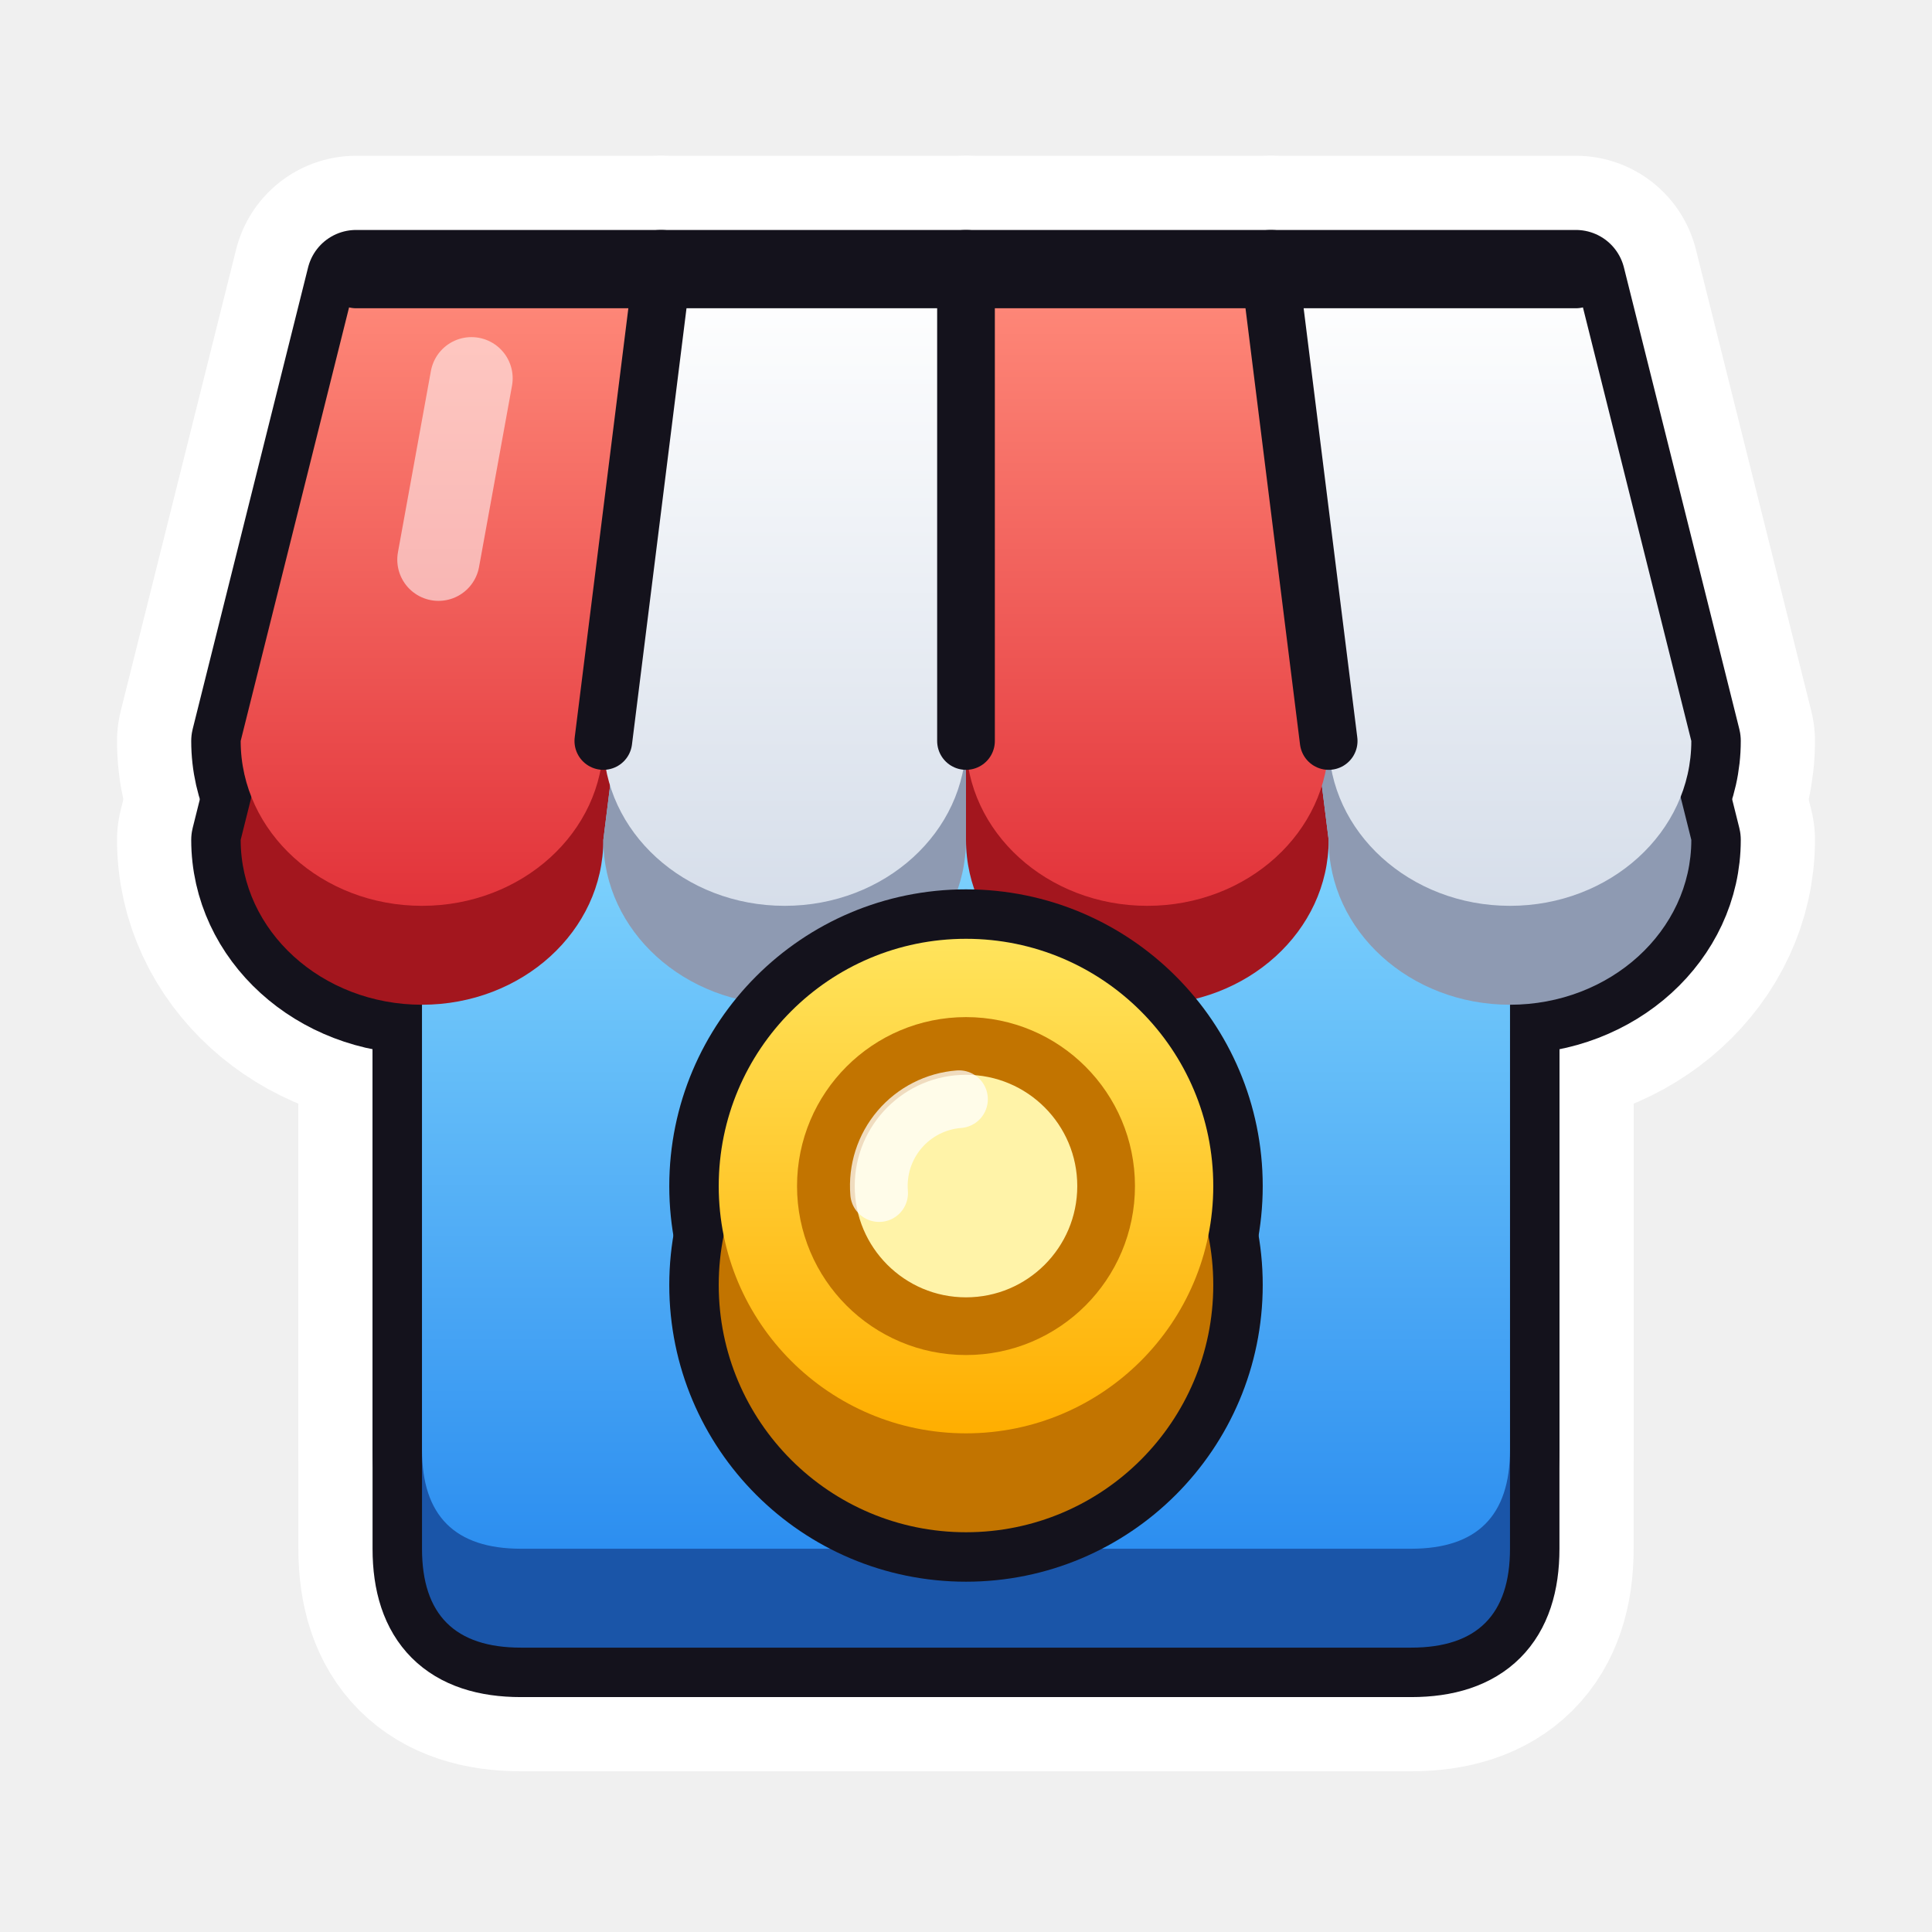
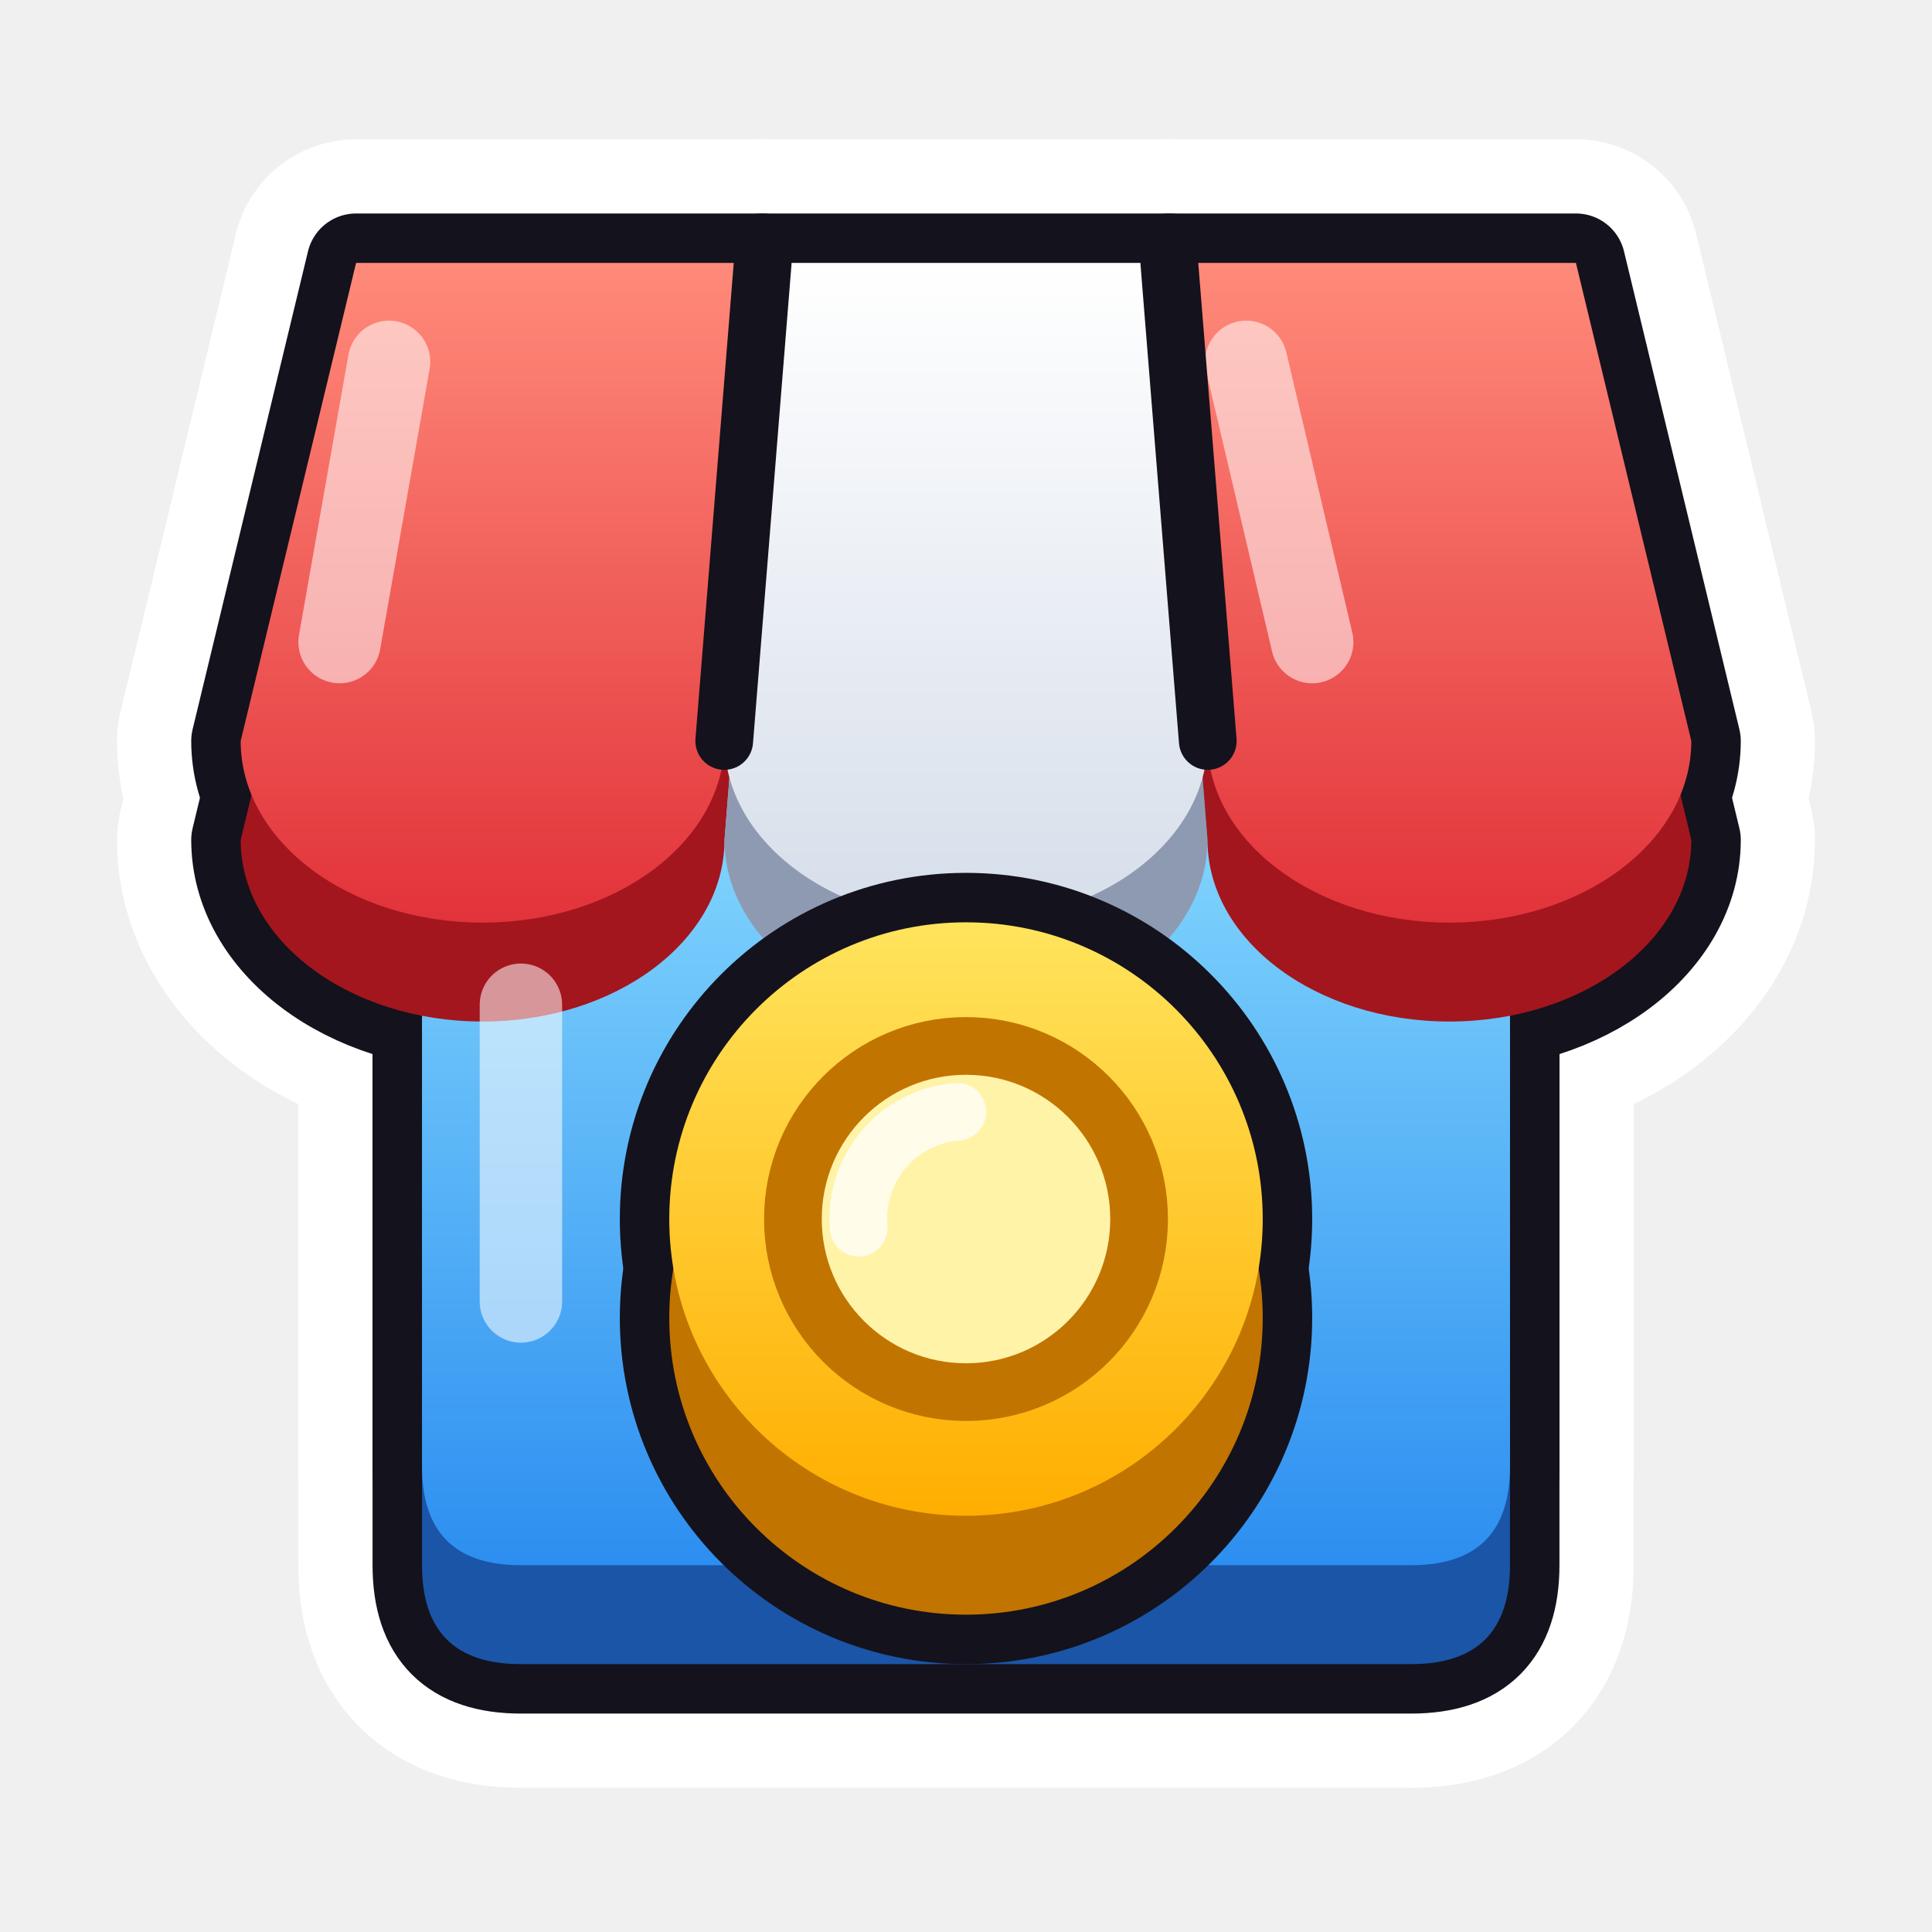
<svg xmlns="http://www.w3.org/2000/svg" viewBox="-17.2 -5.9 234.4 234.4" width="128" height="128">
  <defs>
    <linearGradient id="g0" x1="0" y1="0" x2="0" y2="1">
      <stop offset="0" stop-color="#8EE0FF" />
      <stop offset="1" stop-color="#2C8EF0" />
    </linearGradient>
    <linearGradient id="g1" x1="0" y1="0" x2="0" y2="1">
      <stop offset="0" stop-color="#FF8A7A" />
      <stop offset="1" stop-color="#E2333A" />
    </linearGradient>
    <linearGradient id="g2" x1="0" y1="0" x2="0" y2="1">
      <stop offset="0" stop-color="#FFFFFF" />
      <stop offset="1" stop-color="#D6DEEA" />
    </linearGradient>
    <linearGradient id="g3" x1="0" y1="0" x2="0" y2="1">
      <stop offset="0" stop-color="#FF8A7A" />
      <stop offset="1" stop-color="#E2333A" />
    </linearGradient>
    <linearGradient id="g4" x1="0" y1="0" x2="0" y2="1">
-       <stop offset="0" stop-color="#FFFFFF" />
-       <stop offset="1" stop-color="#D6DEEA" />
-     </linearGradient>
-     <linearGradient id="g5" x1="0" y1="0" x2="0" y2="1">
      <stop offset="0" stop-color="#FFE45C" />
      <stop offset="1" stop-color="#FFAE00" />
    </linearGradient>
  </defs>
-   <path d="M34,80 L166,80 L166,170 Q166,182 154,182 L46,182 Q34,182 34,170 Z" fill="#fff" stroke="#fff" stroke-width="30" stroke-linejoin="round" />
-   <path d="M34,80 L166,80 L166,170 Q166,182 154,182 L46,182 Q34,182 34,170 Z" fill="#fff" transform="translate(0,12)" stroke="#fff" stroke-width="30" stroke-linejoin="round" />
-   <path d="M26,28 L63,28 L56,84 A22,20 0 0,1 12,84 Z" fill="#fff" stroke="#fff" stroke-width="30" stroke-linejoin="round" />
-   <path d="M26,28 L63,28 L56,84 A22,20 0 0,1 12,84 Z" fill="#fff" transform="translate(0,12)" stroke="#fff" stroke-width="30" stroke-linejoin="round" />
-   <path d="M63,28 L100,28 L100,84 A22,20 0 0,1 56,84 Z" fill="#fff" stroke="#fff" stroke-width="30" stroke-linejoin="round" />
-   <path d="M63,28 L100,28 L100,84 A22,20 0 0,1 56,84 Z" fill="#fff" transform="translate(0,12)" stroke="#fff" stroke-width="30" stroke-linejoin="round" />
-   <path d="M100,28 L137,28 L144,84 A22,20 0 0,1 100,84 Z" fill="#fff" stroke="#fff" stroke-width="30" stroke-linejoin="round" />
-   <path d="M100,28 L137,28 L144,84 A22,20 0 0,1 100,84 Z" fill="#fff" transform="translate(0,12)" stroke="#fff" stroke-width="30" stroke-linejoin="round" />
-   <path d="M137,28 L174,28 L188,84 A22,20 0 0,1 144,84 Z" fill="#fff" stroke="#fff" stroke-width="30" stroke-linejoin="round" />
-   <path d="M137,28 L174,28 L188,84 A22,20 0 0,1 144,84 Z" fill="#fff" transform="translate(0,12)" stroke="#fff" stroke-width="30" stroke-linejoin="round" />
-   <path d="M70,138 A30,30 0 1,0 130,138 A30,30 0 1,0 70,138 Z" fill="#fff" stroke="#fff" stroke-width="30" stroke-linejoin="round" />
-   <path d="M70,138 A30,30 0 1,0 130,138 A30,30 0 1,0 70,138 Z" fill="#fff" transform="translate(0,12)" stroke="#fff" stroke-width="30" stroke-linejoin="round" />
-   <path d="M34,80 L166,80 L166,170 Q166,182 154,182 L46,182 Q34,182 34,170 Z" fill="#14121C" stroke="#14121C" stroke-width="12" stroke-linejoin="round" />
-   <path d="M34,80 L166,80 L166,170 Q166,182 154,182 L46,182 Q34,182 34,170 Z" fill="#14121C" transform="translate(0,12)" stroke="#14121C" stroke-width="12" stroke-linejoin="round" />
-   <path d="M26,28 L63,28 L56,84 A22,20 0 0,1 12,84 Z" fill="#14121C" stroke="#14121C" stroke-width="12" stroke-linejoin="round" />
-   <path d="M26,28 L63,28 L56,84 A22,20 0 0,1 12,84 Z" fill="#14121C" transform="translate(0,12)" stroke="#14121C" stroke-width="12" stroke-linejoin="round" />
-   <path d="M63,28 L100,28 L100,84 A22,20 0 0,1 56,84 Z" fill="#14121C" stroke="#14121C" stroke-width="12" stroke-linejoin="round" />
-   <path d="M63,28 L100,28 L100,84 A22,20 0 0,1 56,84 Z" fill="#14121C" transform="translate(0,12)" stroke="#14121C" stroke-width="12" stroke-linejoin="round" />
-   <path d="M100,28 L137,28 L144,84 A22,20 0 0,1 100,84 Z" fill="#14121C" stroke="#14121C" stroke-width="12" stroke-linejoin="round" />
-   <path d="M100,28 L137,28 L144,84 A22,20 0 0,1 100,84 Z" fill="#14121C" transform="translate(0,12)" stroke="#14121C" stroke-width="12" stroke-linejoin="round" />
-   <path d="M137,28 L174,28 L188,84 A22,20 0 0,1 144,84 Z" fill="#14121C" stroke="#14121C" stroke-width="12" stroke-linejoin="round" />
-   <path d="M137,28 L174,28 L188,84 A22,20 0 0,1 144,84 Z" fill="#14121C" transform="translate(0,12)" stroke="#14121C" stroke-width="12" stroke-linejoin="round" />
-   <path d="M70,138 A30,30 0 1,0 130,138 A30,30 0 1,0 70,138 Z" fill="#14121C" stroke="#14121C" stroke-width="12" stroke-linejoin="round" />
-   <path d="M70,138 A30,30 0 1,0 130,138 A30,30 0 1,0 70,138 Z" fill="#14121C" transform="translate(0,12)" stroke="#14121C" stroke-width="12" stroke-linejoin="round" />
-   <path d="M34,80 L166,80 L166,170 Q166,182 154,182 L46,182 Q34,182 34,170 Z" fill="#1A55A8" transform="translate(0,12)" />
-   <path d="M34,80 L166,80 L166,170 Q166,182 154,182 L46,182 Q34,182 34,170 Z" fill="url(#g0)" />
-   <path d="M26,28 L63,28 L56,84 A22,20 0 0,1 12,84 Z" fill="#A3161E" transform="translate(0,12)" />
-   <path d="M63,28 L100,28 L100,84 A22,20 0 0,1 56,84 Z" fill="#8E9AB2" transform="translate(0,12)" />
-   <path d="M100,28 L137,28 L144,84 A22,20 0 0,1 100,84 Z" fill="#A3161E" transform="translate(0,12)" />
-   <path d="M137,28 L174,28 L188,84 A22,20 0 0,1 144,84 Z" fill="#8E9AB2" transform="translate(0,12)" />
-   <path d="M26,28 L63,28 L56,84 A22,20 0 0,1 12,84 Z" fill="url(#g1)" />
-   <path d="M63,28 L100,28 L100,84 A22,20 0 0,1 56,84 Z" fill="url(#g2)" />
-   <path d="M100,28 L137,28 L144,84 A22,20 0 0,1 100,84 Z" fill="url(#g3)" />
-   <path d="M137,28 L174,28 L188,84 A22,20 0 0,1 144,84 Z" fill="url(#g4)" />
-   <path d="M70,138 A30,30 0 1,0 130,138 A30,30 0 1,0 70,138 Z" fill="#14121C" stroke="#14121C" stroke-width="12" stroke-linejoin="round" />
-   <path d="M70,138 A30,30 0 1,0 130,138 A30,30 0 1,0 70,138 Z" fill="#14121C" transform="translate(0,12)" stroke="#14121C" stroke-width="12" stroke-linejoin="round" />
-   <path d="M70,138 A30,30 0 1,0 130,138 A30,30 0 1,0 70,138 Z" fill="#C27400" transform="translate(0,12)" />
-   <path d="M70,138 A30,30 0 1,0 130,138 A30,30 0 1,0 70,138 Z" fill="url(#g5)" />
-   <path d="M40,40 L36,62" fill="none" stroke="#fff" stroke-opacity="0.55" stroke-width="10" stroke-linecap="round" />
-   <path d="M63,28 L56,84" stroke="#14121C" stroke-width="7" stroke-linecap="round" />
-   <path d="M100,28 L100,84" stroke="#14121C" stroke-width="7" stroke-linecap="round" />
-   <path d="M137,28 L144,84" stroke="#14121C" stroke-width="7" stroke-linecap="round" />
-   <path d="M26,28 L174,28" stroke="#14121C" stroke-width="7" stroke-linecap="round" />
-   <circle cx="100" cy="138" r="17" fill="#FFF3A8" stroke="#C27400" stroke-width="7" />
-   <path d="M89.46,138.85 A10.54,10.54 0 0,1 99.15,127.46" fill="none" stroke="#fff" stroke-opacity="0.75" stroke-width="7" stroke-linecap="round" />
+   <path d="M34,80 L166,80 L166,172 Q166,184 154,184 L46,184 Q34,184 34,172 Z" fill="#fff" stroke="#fff" stroke-width="30" stroke-linejoin="round" />
+   <path d="M34,80 L166,80 L166,172 Q166,184 154,184 L46,184 Q34,184 34,172 Z" fill="#fff" transform="translate(0,12)" stroke="#fff" stroke-width="30" stroke-linejoin="round" />
+   <path d="M26.0,26 L75.3,26 L70.7,84 A29.3,22 0 0,1 12.0,84 Z" fill="#fff" stroke="#fff" stroke-width="30" stroke-linejoin="round" />
+   <path d="M26.0,26 L75.3,26 L70.7,84 A29.3,22 0 0,1 12.0,84 Z" fill="#fff" transform="translate(0,12)" stroke="#fff" stroke-width="30" stroke-linejoin="round" />
+   <path d="M75.3,26 L124.7,26 L129.3,84 A29.3,22 0 0,1 70.7,84 Z" fill="#fff" stroke="#fff" stroke-width="30" stroke-linejoin="round" />
+   <path d="M75.3,26 L124.7,26 L129.3,84 A29.3,22 0 0,1 70.7,84 Z" fill="#fff" transform="translate(0,12)" stroke="#fff" stroke-width="30" stroke-linejoin="round" />
+   <path d="M124.7,26 L174.0,26 L188.0,84 A29.3,22 0 0,1 129.3,84 Z" fill="#fff" stroke="#fff" stroke-width="30" stroke-linejoin="round" />
+   <path d="M124.7,26 L174.0,26 L188.0,84 A29.3,22 0 0,1 129.3,84 Z" fill="#fff" transform="translate(0,12)" stroke="#fff" stroke-width="30" stroke-linejoin="round" />
+   <path d="M64,142 A36,36 0 1,0 136,142 A36,36 0 1,0 64,142 Z" fill="#fff" stroke="#fff" stroke-width="30" stroke-linejoin="round" />
+   <path d="M64,142 A36,36 0 1,0 136,142 A36,36 0 1,0 64,142 Z" fill="#fff" transform="translate(0,12)" stroke="#fff" stroke-width="30" stroke-linejoin="round" />
+   <path d="M34,80 L166,80 L166,172 Q166,184 154,184 L46,184 Q34,184 34,172 Z" fill="#14121C" stroke="#14121C" stroke-width="12" stroke-linejoin="round" />
+   <path d="M34,80 L166,80 L166,172 Q166,184 154,184 L46,184 Q34,184 34,172 Z" fill="#14121C" transform="translate(0,12)" stroke="#14121C" stroke-width="12" stroke-linejoin="round" />
+   <path d="M26.0,26 L75.3,26 L70.7,84 A29.3,22 0 0,1 12.0,84 Z" fill="#14121C" stroke="#14121C" stroke-width="12" stroke-linejoin="round" />
+   <path d="M26.0,26 L75.3,26 L70.7,84 A29.3,22 0 0,1 12.0,84 Z" fill="#14121C" transform="translate(0,12)" stroke="#14121C" stroke-width="12" stroke-linejoin="round" />
+   <path d="M75.3,26 L124.7,26 L129.3,84 A29.3,22 0 0,1 70.7,84 Z" fill="#14121C" stroke="#14121C" stroke-width="12" stroke-linejoin="round" />
+   <path d="M75.3,26 L124.7,26 L129.3,84 A29.3,22 0 0,1 70.7,84 Z" fill="#14121C" transform="translate(0,12)" stroke="#14121C" stroke-width="12" stroke-linejoin="round" />
+   <path d="M124.7,26 L174.0,26 L188.0,84 A29.3,22 0 0,1 129.3,84 Z" fill="#14121C" stroke="#14121C" stroke-width="12" stroke-linejoin="round" />
+   <path d="M124.7,26 L174.0,26 L188.0,84 A29.3,22 0 0,1 129.3,84 Z" fill="#14121C" transform="translate(0,12)" stroke="#14121C" stroke-width="12" stroke-linejoin="round" />
+   <path d="M64,142 A36,36 0 1,0 136,142 A36,36 0 1,0 64,142 Z" fill="#14121C" stroke="#14121C" stroke-width="12" stroke-linejoin="round" />
+   <path d="M64,142 A36,36 0 1,0 136,142 A36,36 0 1,0 64,142 Z" fill="#14121C" transform="translate(0,12)" stroke="#14121C" stroke-width="12" stroke-linejoin="round" />
+   <path d="M34,80 L166,80 L166,172 Q166,184 154,184 L46,184 Q34,184 34,172 Z" fill="#1A55A8" transform="translate(0,12)" />
+   <path d="M34,80 L166,80 L166,172 Q166,184 154,184 L46,184 Q34,184 34,172 Z" fill="url(#g0)" />
+   <path d="M26.0,26 L75.3,26 L70.7,84 A29.3,22 0 0,1 12.0,84 Z" fill="#A3161E" transform="translate(0,12)" />
+   <path d="M75.3,26 L124.7,26 L129.3,84 A29.3,22 0 0,1 70.7,84 Z" fill="#8E9AB2" transform="translate(0,12)" />
+   <path d="M124.7,26 L174.0,26 L188.0,84 A29.3,22 0 0,1 129.3,84 Z" fill="#A3161E" transform="translate(0,12)" />
+   <path d="M26.0,26 L75.3,26 L70.7,84 A29.3,22 0 0,1 12.0,84 Z" fill="url(#g1)" />
+   <path d="M75.3,26 L124.7,26 L129.3,84 A29.3,22 0 0,1 70.7,84 Z" fill="url(#g2)" />
+   <path d="M124.7,26 L174.0,26 L188.0,84 A29.3,22 0 0,1 129.3,84 Z" fill="url(#g3)" />
+   <path d="M64,142 A36,36 0 1,0 136,142 A36,36 0 1,0 64,142 Z" fill="#14121C" stroke="#14121C" stroke-width="12" stroke-linejoin="round" />
+   <path d="M64,142 A36,36 0 1,0 136,142 A36,36 0 1,0 64,142 Z" fill="#14121C" transform="translate(0,12)" stroke="#14121C" stroke-width="12" stroke-linejoin="round" />
+   <path d="M64,142 A36,36 0 1,0 136,142 A36,36 0 1,0 64,142 Z" fill="#C27400" transform="translate(0,12)" />
+   <path d="M64,142 A36,36 0 1,0 136,142 A36,36 0 1,0 64,142 Z" fill="url(#g4)" />
+   <path d="M30,38 L24,72" fill="none" stroke="#fff" stroke-opacity="0.55" stroke-width="10" stroke-linecap="round" />
+   <path d="M134,38 L142,72" fill="none" stroke="#fff" stroke-opacity="0.55" stroke-width="10" stroke-linecap="round" />
+   <path d="M46,116 L46,152" fill="none" stroke="#fff" stroke-opacity="0.55" stroke-width="10" stroke-linecap="round" />
+   <path d="M75.333,26 L70.667,84" stroke="#14121C" stroke-width="7" stroke-linecap="round" />
+   <path d="M124.667,26 L129.333,84" stroke="#14121C" stroke-width="7" stroke-linecap="round" />
+   <circle cx="100" cy="142" r="21" fill="#FFF3A8" stroke="#C27400" stroke-width="7" />
+   <path d="M86.98,143.05 A13.02,13.02 0 0,1 98.95,128.98" fill="none" stroke="#fff" stroke-opacity="0.75" stroke-width="7" stroke-linecap="round" />
</svg>
